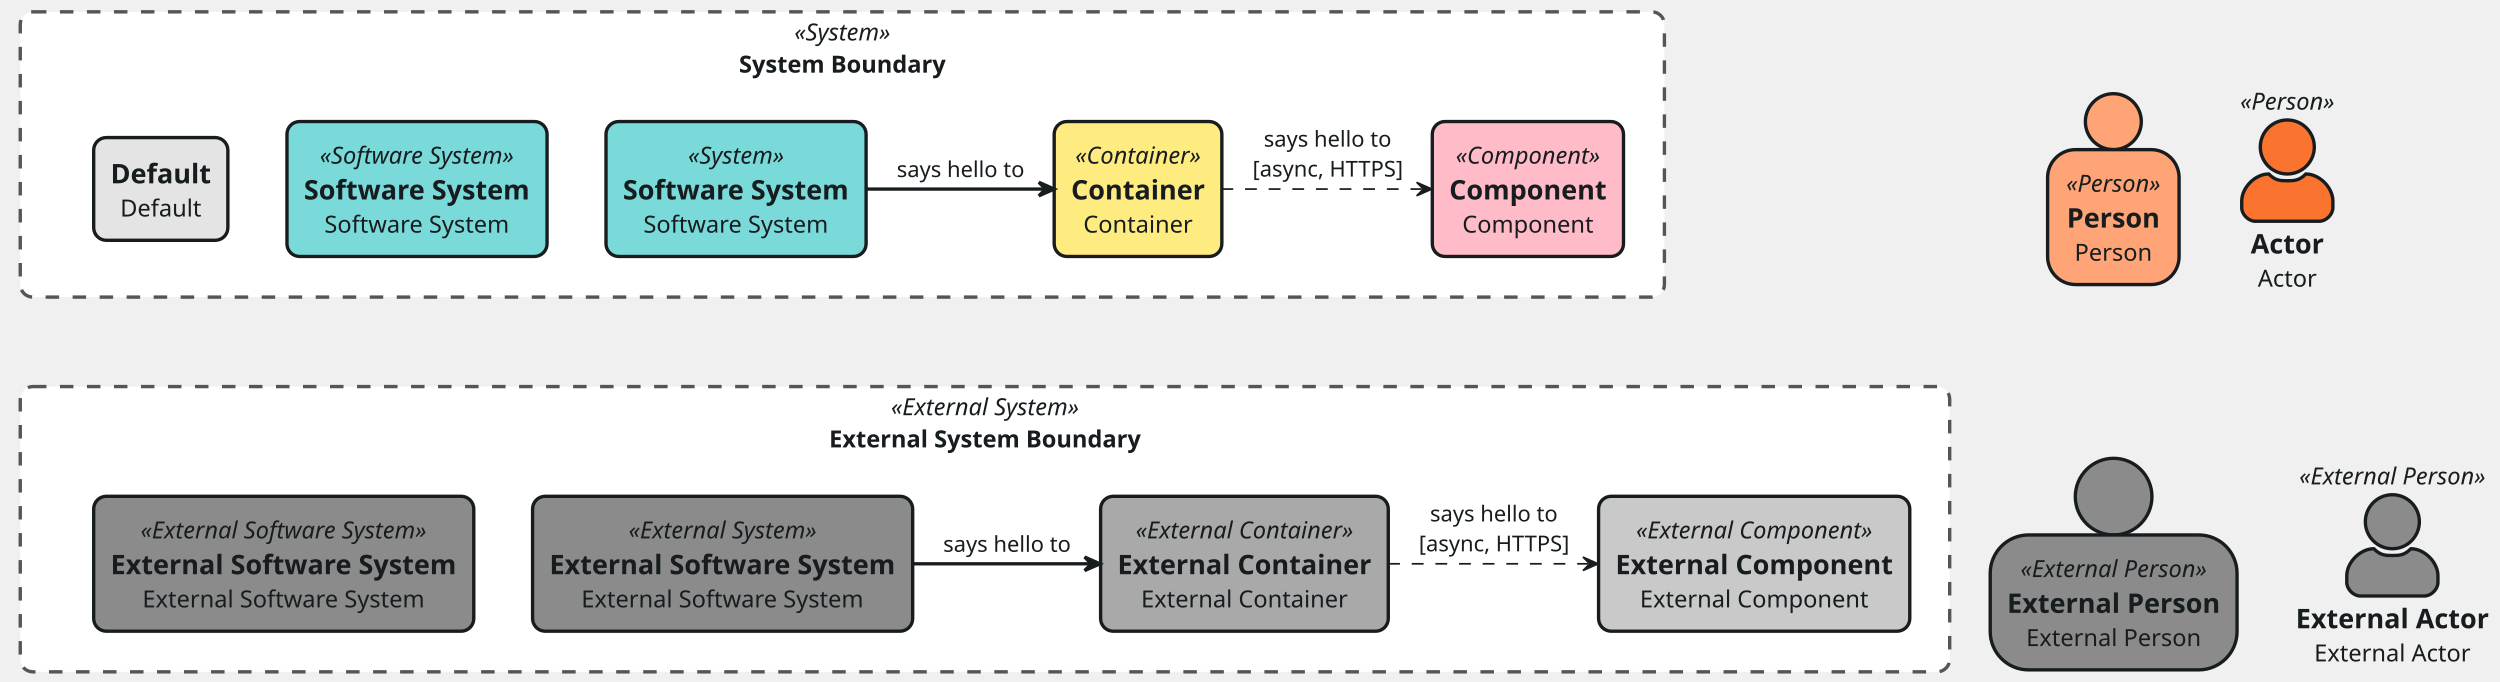
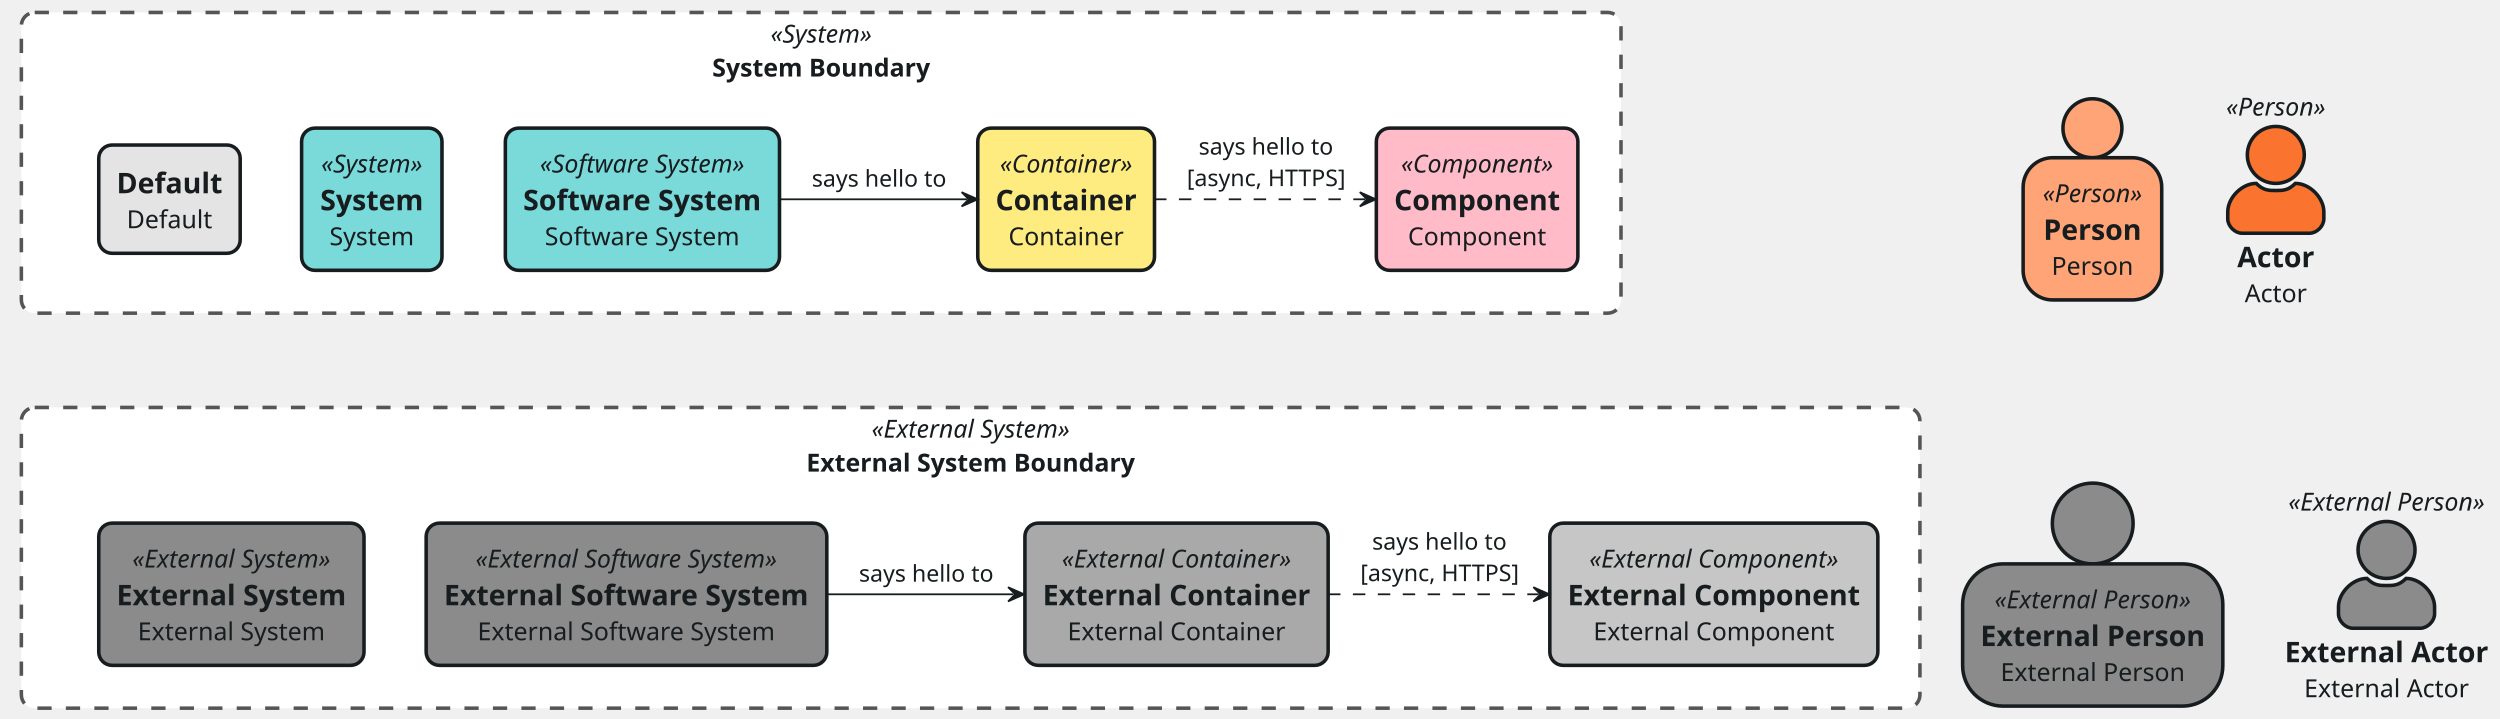
- <svg xmlns="http://www.w3.org/2000/svg" contentStyleType="text/css" data-diagram-type="DESCRIPTION" height="404px" preserveAspectRatio="none" style="width:1481px;height:404px;background:#FFFFFF;" version="1.1" viewBox="0 0 1481 404" width="1481px" zoomAndPan="magnify">
+ <svg xmlns="http://www.w3.org/2000/svg" contentStyleType="text/css" data-diagram-type="DESCRIPTION" height="404px" preserveAspectRatio="none" style="width:1405px;height:404px;background:#FFFFFF;" version="1.1" viewBox="0 0 1405 404" width="1405px" zoomAndPan="magnify">
  <defs />
  <g>
    <g class="cluster" data-entity="System Boundary" data-source-line="24" data-uid="ent0004" id="cluster_System Boundary">
-       <rect fill="#FFFFFF" height="169" rx="7.5" ry="7.5" style="stroke:#555555;stroke-width:2;stroke-dasharray:8.0,8.0;" width="974" x="12" y="7" />
-       <text fill="#171C1F" font-family="sans-serif" font-size="14" font-style="italic" lengthAdjust="spacing" textLength="56.896" x="470.552" y="23.966">«System»</text>
-       <text fill="#171C1F" font-family="sans-serif" font-size="14" font-weight="bold" lengthAdjust="spacing" textLength="122.486" x="437.757" y="43.034">System Boundary</text>
+       <rect fill="#FFFFFF" height="169" rx="7.5" ry="7.5" style="stroke:#555555;stroke-width:2;stroke-dasharray:8.0,8.0;" width="899" x="12" y="7" />
+       <text fill="#171C1F" font-family="sans-serif" font-size="14" font-style="italic" lengthAdjust="spacing" textLength="56.896" x="433.052" y="23.966">«System»</text>
+       <text fill="#171C1F" font-family="sans-serif" font-size="14" font-weight="bold" lengthAdjust="spacing" textLength="122.486" x="400.257" y="43.034">System Boundary</text>
    </g>
    <g class="cluster" data-entity="External System Boundary" data-source-line="61" data-uid="ent0012" id="cluster_External System Boundary">
-       <rect fill="#FFFFFF" height="169" rx="7.5" ry="7.5" style="stroke:#555555;stroke-width:2;stroke-dasharray:8.0,8.0;" width="1143" x="12" y="229" />
-       <text fill="#171C1F" font-family="sans-serif" font-size="14" font-style="italic" lengthAdjust="spacing" textLength="111.37" x="527.815" y="245.966">«External System»</text>
-       <text fill="#171C1F" font-family="sans-serif" font-size="14" font-weight="bold" lengthAdjust="spacing" textLength="184.687" x="491.156" y="265.034">External System Boundary</text>
+       <rect fill="#FFFFFF" height="169" rx="7.5" ry="7.5" style="stroke:#555555;stroke-width:2;stroke-dasharray:8.0,8.0;" width="1067" x="12" y="229" />
+       <text fill="#171C1F" font-family="sans-serif" font-size="14" font-style="italic" lengthAdjust="spacing" textLength="111.37" x="489.815" y="245.966">«External System»</text>
+       <text fill="#171C1F" font-family="sans-serif" font-size="14" font-weight="bold" lengthAdjust="spacing" textLength="184.687" x="453.156" y="265.034">External System Boundary</text>
    </g>
-     <g class="entity" data-entity="SoftwareSystem" data-source-line="26" data-uid="ent0005" id="entity_SoftwareSystem">
-       <rect fill="#7ADADA" height="79.928" rx="7.5" ry="7.5" style="stroke:#171C1F;stroke-width:2;" width="154.08" x="359" y="72" />
-       <text fill="#171C1F" font-family="sans-serif" font-size="14" font-style="italic" lengthAdjust="spacing" textLength="56.896" x="407.592" y="96.966">«System»</text>
-       <text fill="#171C1F" font-family="sans-serif" font-size="16" font-weight="bold" lengthAdjust="spacing" textLength="134.08" x="369" y="118.172">Software System</text>
-       <text fill="#171C1F" font-family="sans-serif" font-size="14" lengthAdjust="spacing" textLength="109.774" x="381.153" y="137.826">Software System</text>
+     <g class="entity" data-entity="System" data-source-line="26" data-uid="ent0005" id="entity_System">
+       <rect fill="#7ADADA" height="79.928" rx="7.5" ry="7.5" style="stroke:#171C1F;stroke-width:2;" width="78.896" x="169.5" y="72" />
+       <text fill="#171C1F" font-family="sans-serif" font-size="14" font-style="italic" lengthAdjust="spacing" textLength="56.896" x="180.5" y="96.966">«System»</text>
+       <text fill="#171C1F" font-family="sans-serif" font-size="16" font-weight="bold" lengthAdjust="spacing" textLength="57.984" x="179.956" y="118.172">System</text>
+       <text fill="#171C1F" font-family="sans-serif" font-size="14" lengthAdjust="spacing" textLength="47.572" x="185.162" y="137.826">System</text>
    </g>
-     <g class="entity" data-entity="SoftwareSystem2" data-source-line="31" data-uid="ent0006" id="entity_SoftwareSystem2">
-       <rect fill="#7ADADA" height="79.928" rx="7.5" ry="7.5" style="stroke:#171C1F;stroke-width:2;" width="154.08" x="170" y="72" />
-       <text fill="#171C1F" font-family="sans-serif" font-size="14" font-style="italic" lengthAdjust="spacing" textLength="115.22" x="189.43" y="96.966">«Software System»</text>
-       <text fill="#171C1F" font-family="sans-serif" font-size="16" font-weight="bold" lengthAdjust="spacing" textLength="134.08" x="180" y="118.172">Software System</text>
-       <text fill="#171C1F" font-family="sans-serif" font-size="14" lengthAdjust="spacing" textLength="109.774" x="192.153" y="137.826">Software System</text>
+     <g class="entity" data-entity="SoftwareSystem" data-source-line="31" data-uid="ent0006" id="entity_SoftwareSystem">
+       <rect fill="#7ADADA" height="79.928" rx="7.5" ry="7.5" style="stroke:#171C1F;stroke-width:2;" width="154.08" x="284" y="72" />
+       <text fill="#171C1F" font-family="sans-serif" font-size="14" font-style="italic" lengthAdjust="spacing" textLength="115.22" x="303.43" y="96.966">«Software System»</text>
+       <text fill="#171C1F" font-family="sans-serif" font-size="16" font-weight="bold" lengthAdjust="spacing" textLength="134.08" x="294" y="118.172">Software System</text>
+       <text fill="#171C1F" font-family="sans-serif" font-size="14" lengthAdjust="spacing" textLength="109.774" x="306.153" y="137.826">Software System</text>
    </g>
    <g class="entity" data-entity="Container" data-source-line="36" data-uid="ent0007" id="entity_Container">
-       <rect fill="#FFEC81" height="79.928" rx="7.5" ry="7.5" style="stroke:#171C1F;stroke-width:2;" width="99.328" x="624.5" y="72" />
-       <text fill="#171C1F" font-family="sans-serif" font-size="14" font-style="italic" lengthAdjust="spacing" textLength="74.438" x="636.945" y="96.966">«Container»</text>
-       <text fill="#171C1F" font-family="sans-serif" font-size="16" font-weight="bold" lengthAdjust="spacing" textLength="79.328" x="634.5" y="118.172">Container</text>
-       <text fill="#171C1F" font-family="sans-serif" font-size="14" lengthAdjust="spacing" textLength="64.82" x="641.754" y="137.826">Container</text>
+       <rect fill="#FFEC81" height="79.928" rx="7.5" ry="7.5" style="stroke:#171C1F;stroke-width:2;" width="99.328" x="549.5" y="72" />
+       <text fill="#171C1F" font-family="sans-serif" font-size="14" font-style="italic" lengthAdjust="spacing" textLength="74.438" x="561.945" y="96.966">«Container»</text>
+       <text fill="#171C1F" font-family="sans-serif" font-size="16" font-weight="bold" lengthAdjust="spacing" textLength="79.328" x="559.5" y="118.172">Container</text>
+       <text fill="#171C1F" font-family="sans-serif" font-size="14" lengthAdjust="spacing" textLength="64.82" x="566.754" y="137.826">Container</text>
    </g>
    <g class="entity" data-entity="Component" data-source-line="41" data-uid="ent0008" id="entity_Component">
-       <rect fill="#FFBBC8" height="79.928" rx="7.5" ry="7.5" style="stroke:#171C1F;stroke-width:2;" width="113.264" x="848.5" y="72" />
-       <text fill="#171C1F" font-family="sans-serif" font-size="14" font-style="italic" lengthAdjust="spacing" textLength="85.54" x="862.362" y="96.966">«Component»</text>
-       <text fill="#171C1F" font-family="sans-serif" font-size="16" font-weight="bold" lengthAdjust="spacing" textLength="93.264" x="858.5" y="118.172">Component</text>
-       <text fill="#171C1F" font-family="sans-serif" font-size="14" lengthAdjust="spacing" textLength="77.742" x="866.261" y="137.826">Component</text>
+       <rect fill="#FFBBC8" height="79.928" rx="7.5" ry="7.5" style="stroke:#171C1F;stroke-width:2;" width="113.264" x="773.5" y="72" />
+       <text fill="#171C1F" font-family="sans-serif" font-size="14" font-style="italic" lengthAdjust="spacing" textLength="85.54" x="787.362" y="96.966">«Component»</text>
+       <text fill="#171C1F" font-family="sans-serif" font-size="16" font-weight="bold" lengthAdjust="spacing" textLength="93.264" x="783.5" y="118.172">Component</text>
+       <text fill="#171C1F" font-family="sans-serif" font-size="14" lengthAdjust="spacing" textLength="77.742" x="791.261" y="137.826">Component</text>
    </g>
    <g class="entity" data-entity="Default" data-source-line="46" data-uid="ent0009" id="entity_Default">
      <rect fill="#E4E4E4" height="60.86" rx="7.5" ry="7.5" style="stroke:#171C1F;stroke-width:2;" width="79.488" x="55.5" y="81.5" />
      <text fill="#171C1F" font-family="sans-serif" font-size="16" font-weight="bold" lengthAdjust="spacing" textLength="59.488" x="65.5" y="108.604">Default</text>
      <text fill="#171C1F" font-family="sans-serif" font-size="14" lengthAdjust="spacing" textLength="48.104" x="71.192" y="128.258">Default</text>
    </g>
-     <g class="entity" data-entity="ExternalSoftwareSystem" data-source-line="63" data-uid="ent0013" id="entity_ExternalSoftwareSystem">
-       <rect fill="#8B8B8B" height="79.928" rx="7.5" ry="7.5" style="stroke:#171C1F;stroke-width:2;" width="225.168" x="315.5" y="294" />
-       <text fill="#171C1F" font-family="sans-serif" font-size="14" font-style="italic" lengthAdjust="spacing" textLength="111.37" x="372.399" y="318.966">«External System»</text>
-       <text fill="#171C1F" font-family="sans-serif" font-size="16" font-weight="bold" lengthAdjust="spacing" textLength="205.168" x="325.5" y="340.172">External Software System</text>
-       <text fill="#171C1F" font-family="sans-serif" font-size="14" lengthAdjust="spacing" textLength="167.453" x="344.358" y="359.826">External Software System</text>
+     <g class="entity" data-entity="ExternalSystem" data-source-line="63" data-uid="ent0013" id="entity_ExternalSystem">
+       <rect fill="#8B8B8B" height="79.928" rx="7.5" ry="7.5" style="stroke:#171C1F;stroke-width:2;" width="149.072" x="55.5" y="294" />
+       <text fill="#171C1F" font-family="sans-serif" font-size="14" font-style="italic" lengthAdjust="spacing" textLength="111.37" x="74.351" y="318.966">«External System»</text>
+       <text fill="#171C1F" font-family="sans-serif" font-size="16" font-weight="bold" lengthAdjust="spacing" textLength="129.072" x="65.5" y="340.172">External System</text>
+       <text fill="#171C1F" font-family="sans-serif" font-size="14" lengthAdjust="spacing" textLength="105.252" x="77.41" y="359.826">External System</text>
    </g>
-     <g class="entity" data-entity="ExternalSoftwareSystem2" data-source-line="68" data-uid="ent0014" id="entity_ExternalSoftwareSystem2">
-       <rect fill="#8B8B8B" height="79.928" rx="7.5" ry="7.5" style="stroke:#171C1F;stroke-width:2;" width="225.168" x="55.5" y="294" />
-       <text fill="#171C1F" font-family="sans-serif" font-size="14" font-style="italic" lengthAdjust="spacing" textLength="169.693" x="83.237" y="318.966">«External Software System»</text>
-       <text fill="#171C1F" font-family="sans-serif" font-size="16" font-weight="bold" lengthAdjust="spacing" textLength="205.168" x="65.5" y="340.172">External Software System</text>
-       <text fill="#171C1F" font-family="sans-serif" font-size="14" lengthAdjust="spacing" textLength="167.453" x="84.358" y="359.826">External Software System</text>
+     <g class="entity" data-entity="ExternalSoftwareSystem" data-source-line="68" data-uid="ent0014" id="entity_ExternalSoftwareSystem">
+       <rect fill="#8B8B8B" height="79.928" rx="7.5" ry="7.5" style="stroke:#171C1F;stroke-width:2;" width="225.168" x="239.5" y="294" />
+       <text fill="#171C1F" font-family="sans-serif" font-size="14" font-style="italic" lengthAdjust="spacing" textLength="169.693" x="267.238" y="318.966">«External Software System»</text>
+       <text fill="#171C1F" font-family="sans-serif" font-size="16" font-weight="bold" lengthAdjust="spacing" textLength="205.168" x="249.5" y="340.172">External Software System</text>
+       <text fill="#171C1F" font-family="sans-serif" font-size="14" lengthAdjust="spacing" textLength="167.453" x="268.358" y="359.826">External Software System</text>
    </g>
    <g class="entity" data-entity="ExternalContainer" data-source-line="73" data-uid="ent0015" id="entity_ExternalContainer">
-       <rect fill="#A9A9A9" height="79.928" rx="7.5" ry="7.5" style="stroke:#171C1F;stroke-width:2;" width="170.416" x="652" y="294" />
-       <text fill="#171C1F" font-family="sans-serif" font-size="14" font-style="italic" lengthAdjust="spacing" textLength="128.911" x="672.752" y="318.966">«External Container»</text>
-       <text fill="#171C1F" font-family="sans-serif" font-size="16" font-weight="bold" lengthAdjust="spacing" textLength="150.416" x="662" y="340.172">External Container</text>
-       <text fill="#171C1F" font-family="sans-serif" font-size="14" lengthAdjust="spacing" textLength="122.499" x="675.958" y="359.826">External Container</text>
+       <rect fill="#A9A9A9" height="79.928" rx="7.5" ry="7.5" style="stroke:#171C1F;stroke-width:2;" width="170.416" x="576" y="294" />
+       <text fill="#171C1F" font-family="sans-serif" font-size="14" font-style="italic" lengthAdjust="spacing" textLength="128.911" x="596.752" y="318.966">«External Container»</text>
+       <text fill="#171C1F" font-family="sans-serif" font-size="16" font-weight="bold" lengthAdjust="spacing" textLength="150.416" x="586" y="340.172">External Container</text>
+       <text fill="#171C1F" font-family="sans-serif" font-size="14" lengthAdjust="spacing" textLength="122.499" x="599.958" y="359.826">External Container</text>
    </g>
    <g class="entity" data-entity="ExternalComponent" data-source-line="78" data-uid="ent0016" id="entity_ExternalComponent">
-       <rect fill="#C9C9C9" height="79.928" rx="7.5" ry="7.5" style="stroke:#171C1F;stroke-width:2;" width="184.352" x="947" y="294" />
-       <text fill="#171C1F" font-family="sans-serif" font-size="14" font-style="italic" lengthAdjust="spacing" textLength="140.013" x="969.169" y="318.966">«External Component»</text>
-       <text fill="#171C1F" font-family="sans-serif" font-size="16" font-weight="bold" lengthAdjust="spacing" textLength="164.352" x="957" y="340.172">External Component</text>
-       <text fill="#171C1F" font-family="sans-serif" font-size="14" lengthAdjust="spacing" textLength="135.422" x="971.465" y="359.826">External Component</text>
+       <rect fill="#C6C6C6" height="79.928" rx="7.5" ry="7.5" style="stroke:#171C1F;stroke-width:2;" width="184.352" x="871" y="294" />
+       <text fill="#171C1F" font-family="sans-serif" font-size="14" font-style="italic" lengthAdjust="spacing" textLength="140.013" x="893.169" y="318.966">«External Component»</text>
+       <text fill="#171C1F" font-family="sans-serif" font-size="16" font-weight="bold" lengthAdjust="spacing" textLength="164.352" x="881" y="340.172">External Component</text>
+       <text fill="#171C1F" font-family="sans-serif" font-size="14" lengthAdjust="spacing" textLength="135.422" x="895.465" y="359.826">External Component</text>
    </g>
    <g class="entity" data-entity="Person" data-source-line="15" data-uid="ent0002" id="entity_Person">
-       <ellipse cx="1251.944" cy="72.069" fill="#FFA476" rx="16.569" ry="16.569" style="stroke:#171C1F;stroke-width:2;" />
-       <rect fill="#FFA476" height="79.928" rx="16.569" ry="16.569" style="stroke:#171C1F;stroke-width:2;" width="77.888" x="1213" y="88.638" />
-       <text fill="#171C1F" font-family="sans-serif" font-size="14" font-style="italic" lengthAdjust="spacing" textLength="55.888" x="1224" y="113.605">«Person»</text>
-       <text fill="#171C1F" font-family="sans-serif" font-size="16" font-weight="bold" lengthAdjust="spacing" textLength="55.136" x="1224.376" y="134.81">Person</text>
-       <text fill="#171C1F" font-family="sans-serif" font-size="14" lengthAdjust="spacing" textLength="45.976" x="1228.956" y="154.464">Person</text>
+       <ellipse cx="1175.944" cy="72.069" fill="#FFA476" rx="16.569" ry="16.569" style="stroke:#171C1F;stroke-width:2;" />
+       <rect fill="#FFA476" height="79.928" rx="16.569" ry="16.569" style="stroke:#171C1F;stroke-width:2;" width="77.888" x="1137" y="88.638" />
+       <text fill="#171C1F" font-family="sans-serif" font-size="14" font-style="italic" lengthAdjust="spacing" textLength="55.888" x="1148" y="113.605">«Person»</text>
+       <text fill="#171C1F" font-family="sans-serif" font-size="16" font-weight="bold" lengthAdjust="spacing" textLength="55.136" x="1148.376" y="134.81">Person</text>
+       <text fill="#171C1F" font-family="sans-serif" font-size="14" lengthAdjust="spacing" textLength="45.976" x="1152.956" y="154.464">Person</text>
    </g>
    <g class="entity" data-entity="Actor" data-source-line="20" data-uid="ent0003" id="entity_Actor">
-       <ellipse cx="1355" cy="87.068" fill="#FA732F" rx="16" ry="16" style="stroke:#171C1F;stroke-width:2;" />
-       <path d="M1355,107.068 C1359,107.068 1362,107.068 1366,103.068 C1374,103.068 1382,111.068 1382,119.068 L1382,123.068 C1382,127.068 1378,131.068 1374,131.068 L1336,131.068 C1332,131.068 1328,127.068 1328,123.068 L1328,119.068 C1328,111.068 1336,103.068 1344,103.068 C1348,107.068 1351,107.068 1355,107.068" fill="#FA732F" style="stroke:#171C1F;stroke-width:2;" />
-       <text fill="#171C1F" font-family="sans-serif" font-size="16" font-weight="bold" lengthAdjust="spacing" textLength="43.376" x="1333.312" y="150.172">Actor</text>
-       <text fill="#171C1F" font-family="sans-serif" font-size="14" lengthAdjust="spacing" textLength="34.972" x="1337.514" y="169.826">Actor</text>
-       <text fill="#171C1F" font-family="sans-serif" font-size="14" font-style="italic" lengthAdjust="spacing" textLength="55.888" x="1327.056" y="64.966">«Person»</text>
+       <ellipse cx="1279" cy="87.068" fill="#FA732F" rx="16" ry="16" style="stroke:#171C1F;stroke-width:2;" />
+       <path d="M1279,107.068 C1283,107.068 1286,107.068 1290,103.068 C1298,103.068 1306,111.068 1306,119.068 L1306,123.068 C1306,127.068 1302,131.068 1298,131.068 L1260,131.068 C1256,131.068 1252,127.068 1252,123.068 L1252,119.068 C1252,111.068 1260,103.068 1268,103.068 C1272,107.068 1275,107.068 1279,107.068" fill="#FA732F" style="stroke:#171C1F;stroke-width:2;" />
+       <text fill="#171C1F" font-family="sans-serif" font-size="16" font-weight="bold" lengthAdjust="spacing" textLength="43.376" x="1257.312" y="150.172">Actor</text>
+       <text fill="#171C1F" font-family="sans-serif" font-size="14" lengthAdjust="spacing" textLength="34.972" x="1261.514" y="169.826">Actor</text>
+       <text fill="#171C1F" font-family="sans-serif" font-size="14" font-style="italic" lengthAdjust="spacing" textLength="55.888" x="1251.056" y="64.966">«Person»</text>
    </g>
    <g class="entity" data-entity="ExternalPerson" data-source-line="52" data-uid="ent0010" id="entity_ExternalPerson">
-       <ellipse cx="1252.112" cy="294.203" fill="#8B8B8B" rx="22.703" ry="22.703" style="stroke:#171C1F;stroke-width:2;" />
-       <rect fill="#8B8B8B" height="79.928" rx="22.703" ry="22.703" style="stroke:#171C1F;stroke-width:2;" width="146.224" x="1179" y="316.906" />
-       <text fill="#171C1F" font-family="sans-serif" font-size="14" font-style="italic" lengthAdjust="spacing" textLength="110.362" x="1196.931" y="341.871">«External Person»</text>
-       <text fill="#171C1F" font-family="sans-serif" font-size="16" font-weight="bold" lengthAdjust="spacing" textLength="126.224" x="1189" y="363.077">External Person</text>
-       <text fill="#171C1F" font-family="sans-serif" font-size="14" lengthAdjust="spacing" textLength="103.656" x="1200.284" y="382.731">External Person</text>
+       <ellipse cx="1176.112" cy="294.203" fill="#8B8B8B" rx="22.703" ry="22.703" style="stroke:#171C1F;stroke-width:2;" />
+       <rect fill="#8B8B8B" height="79.928" rx="22.703" ry="22.703" style="stroke:#171C1F;stroke-width:2;" width="146.224" x="1103" y="316.906" />
+       <text fill="#171C1F" font-family="sans-serif" font-size="14" font-style="italic" lengthAdjust="spacing" textLength="110.362" x="1120.931" y="341.871">«External Person»</text>
+       <text fill="#171C1F" font-family="sans-serif" font-size="16" font-weight="bold" lengthAdjust="spacing" textLength="126.224" x="1113" y="363.077">External Person</text>
+       <text fill="#171C1F" font-family="sans-serif" font-size="14" lengthAdjust="spacing" textLength="103.656" x="1124.284" y="382.731">External Person</text>
    </g>
    <g class="entity" data-entity="ExternalActor" data-source-line="57" data-uid="ent0011" id="entity_ExternalActor">
-       <ellipse cx="1417.232" cy="309.068" fill="#8B8B8B" rx="16" ry="16" style="stroke:#171C1F;stroke-width:2;" />
-       <path d="M1417.232,329.068 C1421.232,329.068 1424.232,329.068 1428.232,325.068 C1436.232,325.068 1444.232,333.068 1444.232,341.068 L1444.232,345.068 C1444.232,349.068 1440.232,353.068 1436.232,353.068 L1398.232,353.068 C1394.232,353.068 1390.232,349.068 1390.232,345.068 L1390.232,341.068 C1390.232,333.068 1398.232,325.068 1406.232,325.068 C1410.232,329.068 1413.232,329.068 1417.232,329.068" fill="#8B8B8B" style="stroke:#171C1F;stroke-width:2;" />
-       <text fill="#171C1F" font-family="sans-serif" font-size="16" font-weight="bold" lengthAdjust="spacing" textLength="114.464" x="1360" y="372.172">External Actor</text>
-       <text fill="#171C1F" font-family="sans-serif" font-size="14" lengthAdjust="spacing" textLength="92.652" x="1370.906" y="391.826">External Actor</text>
-       <text fill="#171C1F" font-family="sans-serif" font-size="14" font-style="italic" lengthAdjust="spacing" textLength="110.362" x="1362.051" y="286.966">«External Person»</text>
+       <ellipse cx="1341.232" cy="309.068" fill="#8B8B8B" rx="16" ry="16" style="stroke:#171C1F;stroke-width:2;" />
+       <path d="M1341.232,329.068 C1345.232,329.068 1348.232,329.068 1352.232,325.068 C1360.232,325.068 1368.232,333.068 1368.232,341.068 L1368.232,345.068 C1368.232,349.068 1364.232,353.068 1360.232,353.068 L1322.232,353.068 C1318.232,353.068 1314.232,349.068 1314.232,345.068 L1314.232,341.068 C1314.232,333.068 1322.232,325.068 1330.232,325.068 C1334.232,329.068 1337.232,329.068 1341.232,329.068" fill="#8B8B8B" style="stroke:#171C1F;stroke-width:2;" />
+       <text fill="#171C1F" font-family="sans-serif" font-size="16" font-weight="bold" lengthAdjust="spacing" textLength="114.464" x="1284" y="372.172">External Actor</text>
+       <text fill="#171C1F" font-family="sans-serif" font-size="14" lengthAdjust="spacing" textLength="92.652" x="1294.906" y="391.826">External Actor</text>
+       <text fill="#171C1F" font-family="sans-serif" font-size="14" font-style="italic" lengthAdjust="spacing" textLength="110.362" x="1286.051" y="286.966">«External Person»</text>
    </g>
-     <g class="link" data-entity-1="SoftwareSystem" data-entity-2="Container" data-source-line="84" data-uid="lnk17" id="link_SoftwareSystem_Container">
-       <path d="M513.27,112 C549.78,112 586.3,112 618.43,112" fill="none" id="SoftwareSystem-to-Container" style="stroke:#171C1F;stroke-width:2;" />
-       <polygon fill="#171C1F" points="624.43,112,615.43,108,619.43,112,615.43,116,624.43,112" style="stroke:#171C1F;stroke-width:2;" />
-       <text fill="#171C1F" font-family="sans-serif" font-size="13" lengthAdjust="spacing" textLength="75.634" x="531.25" y="104.897">says hello to</text>
+     <g class="link" data-entity-1="System" data-entity-2="SoftwareSystem" data-source-line="83" data-uid="lnk17" id="link_System_SoftwareSystem">
+       <path d="M248.78,112 C260.47,112 272.16,112 283.85,112" fill="none" id="System-SoftwareSystem" />
    </g>
-     <g class="link" data-entity-1="Container" data-entity-2="Component" data-source-line="85" data-uid="lnk18" id="link_Container_Component">
-       <path d="M723.56,112 C760.14,112 804.01,112 842.21,112" fill="none" id="Container-to-Component" style="stroke:#171C1F;stroke-width:1;stroke-dasharray:7.0,7.0;" />
-       <polygon fill="#171C1F" points="848.21,112,839.21,108,843.21,112,839.21,116,848.21,112" style="stroke:#171C1F;stroke-width:1;" />
-       <text fill="#171C1F" font-family="sans-serif" font-size="13" lengthAdjust="spacing" textLength="75.634" x="748.649" y="86.897">says hello to</text>
-       <text fill="#171C1F" font-family="sans-serif" font-size="13" lengthAdjust="spacing" textLength="88.933" x="742" y="104.603">[async, HTTPS]</text>
+     <g class="link" data-entity-1="SoftwareSystem" data-entity-2="Container" data-source-line="84" data-uid="lnk18" id="link_SoftwareSystem_Container">
+       <path d="M438.27,112 C474.78,112 511.3,112 543.43,112" fill="none" id="SoftwareSystem-to-Container" style="stroke:#171C1F;stroke-width:1;" />
+       <polygon fill="#171C1F" points="549.43,112,540.43,108,544.43,112,540.43,116,549.43,112" style="stroke:#171C1F;stroke-width:1;" />
+       <text fill="#171C1F" font-family="sans-serif" font-size="13" lengthAdjust="spacing" textLength="75.634" x="456.25" y="104.897">says hello to</text>
    </g>
-     <g class="link" data-entity-1="ExternalSoftwareSystem" data-entity-2="ExternalContainer" data-source-line="89" data-uid="lnk20" id="link_ExternalSoftwareSystem_ExternalContainer">
-       <path d="M540.87,334 C577.42,334 611.33,334 645.54,334" fill="none" id="ExternalSoftwareSystem-to-ExternalContainer" style="stroke:#171C1F;stroke-width:2;" />
-       <polygon fill="#171C1F" points="651.54,334,642.54,330,646.54,334,642.54,338,651.54,334" style="stroke:#171C1F;stroke-width:2;" />
-       <text fill="#171C1F" font-family="sans-serif" font-size="13" lengthAdjust="spacing" textLength="75.634" x="558.75" y="326.897">says hello to</text>
+     <g class="link" data-entity-1="Container" data-entity-2="Component" data-source-line="85" data-uid="lnk19" id="link_Container_Component">
+       <path d="M648.56,112 C685.14,112 729.01,112 767.21,112" fill="none" id="Container-to-Component" style="stroke:#171C1F;stroke-width:1;stroke-dasharray:7.0,7.0;" />
+       <polygon fill="#171C1F" points="773.21,112,764.21,108,768.21,112,764.21,116,773.21,112" style="stroke:#171C1F;stroke-width:1;" />
+       <text fill="#171C1F" font-family="sans-serif" font-size="13" lengthAdjust="spacing" textLength="75.634" x="673.649" y="86.897">says hello to</text>
+       <text fill="#171C1F" font-family="sans-serif" font-size="13" lengthAdjust="spacing" textLength="88.933" x="667" y="104.603">[async, HTTPS]</text>
    </g>
-     <g class="link" data-entity-1="ExternalContainer" data-entity-2="ExternalComponent" data-source-line="90" data-uid="lnk21" id="link_ExternalContainer_ExternalComponent">
-       <path d="M822.33,334 C861.14,334 901.14,334 940.74,334" fill="none" id="ExternalContainer-to-ExternalComponent" style="stroke:#171C1F;stroke-width:1;stroke-dasharray:7.0,7.0;" />
-       <polygon fill="#171C1F" points="946.74,334,937.74,330,941.74,334,937.74,338,946.74,334" style="stroke:#171C1F;stroke-width:1;" />
-       <text fill="#171C1F" font-family="sans-serif" font-size="13" lengthAdjust="spacing" textLength="75.634" x="847.149" y="308.897">says hello to</text>
-       <text fill="#171C1F" font-family="sans-serif" font-size="13" lengthAdjust="spacing" textLength="88.933" x="840.5" y="326.603">[async, HTTPS]</text>
+     <g class="link" data-entity-1="ExternalSoftwareSystem" data-entity-2="ExternalContainer" data-source-line="89" data-uid="lnk21" id="link_ExternalSoftwareSystem_ExternalContainer">
+       <path d="M464.87,334 C501.42,334 535.33,334 569.54,334" fill="none" id="ExternalSoftwareSystem-to-ExternalContainer" style="stroke:#171C1F;stroke-width:1;" />
+       <polygon fill="#171C1F" points="575.54,334,566.54,330,570.54,334,566.54,338,575.54,334" style="stroke:#171C1F;stroke-width:1;" />
+       <text fill="#171C1F" font-family="sans-serif" font-size="13" lengthAdjust="spacing" textLength="75.634" x="482.75" y="326.897">says hello to</text>
+     </g>
+     <g class="link" data-entity-1="ExternalContainer" data-entity-2="ExternalComponent" data-source-line="90" data-uid="lnk22" id="link_ExternalContainer_ExternalComponent">
+       <path d="M746.33,334 C785.14,334 825.14,334 864.74,334" fill="none" id="ExternalContainer-to-ExternalComponent" style="stroke:#171C1F;stroke-width:1;stroke-dasharray:7.0,7.0;" />
+       <polygon fill="#171C1F" points="870.74,334,861.74,330,865.74,334,861.74,338,870.74,334" style="stroke:#171C1F;stroke-width:1;" />
+       <text fill="#171C1F" font-family="sans-serif" font-size="13" lengthAdjust="spacing" textLength="75.634" x="771.149" y="308.897">says hello to</text>
+       <text fill="#171C1F" font-family="sans-serif" font-size="13" lengthAdjust="spacing" textLength="88.933" x="764.5" y="326.603">[async, HTTPS]</text>
    </g>
  </g>
</svg>
